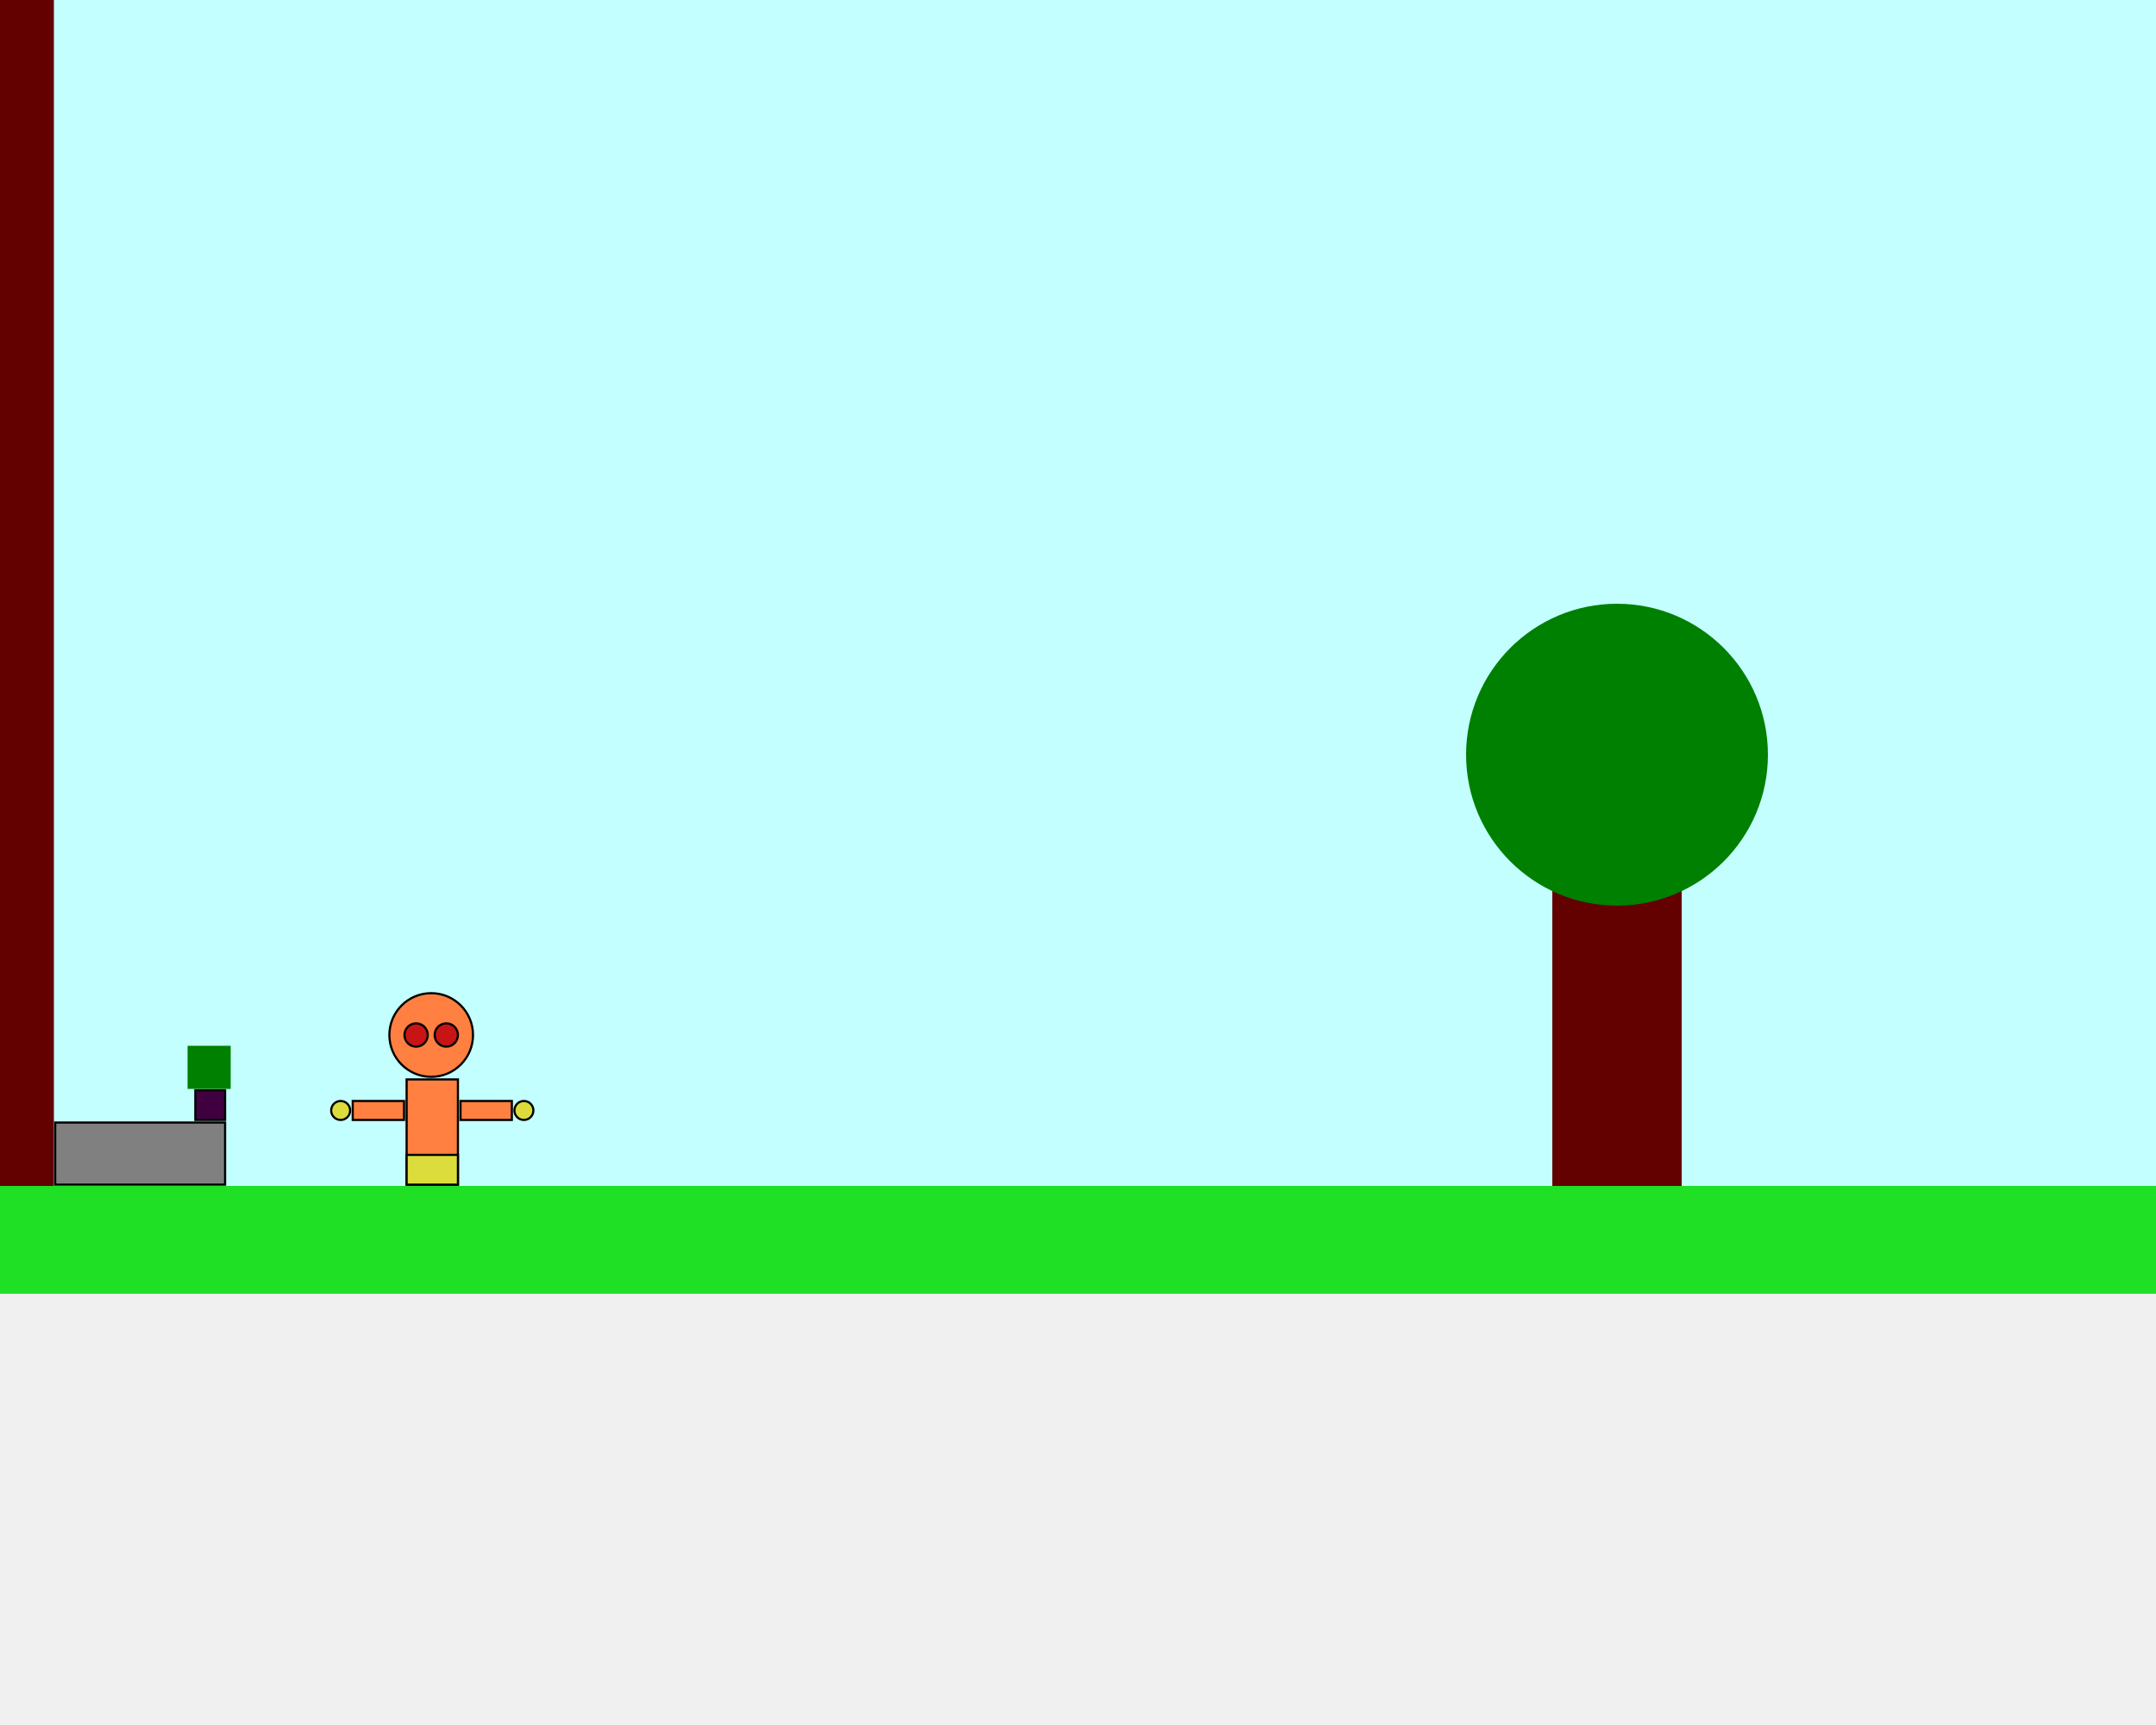
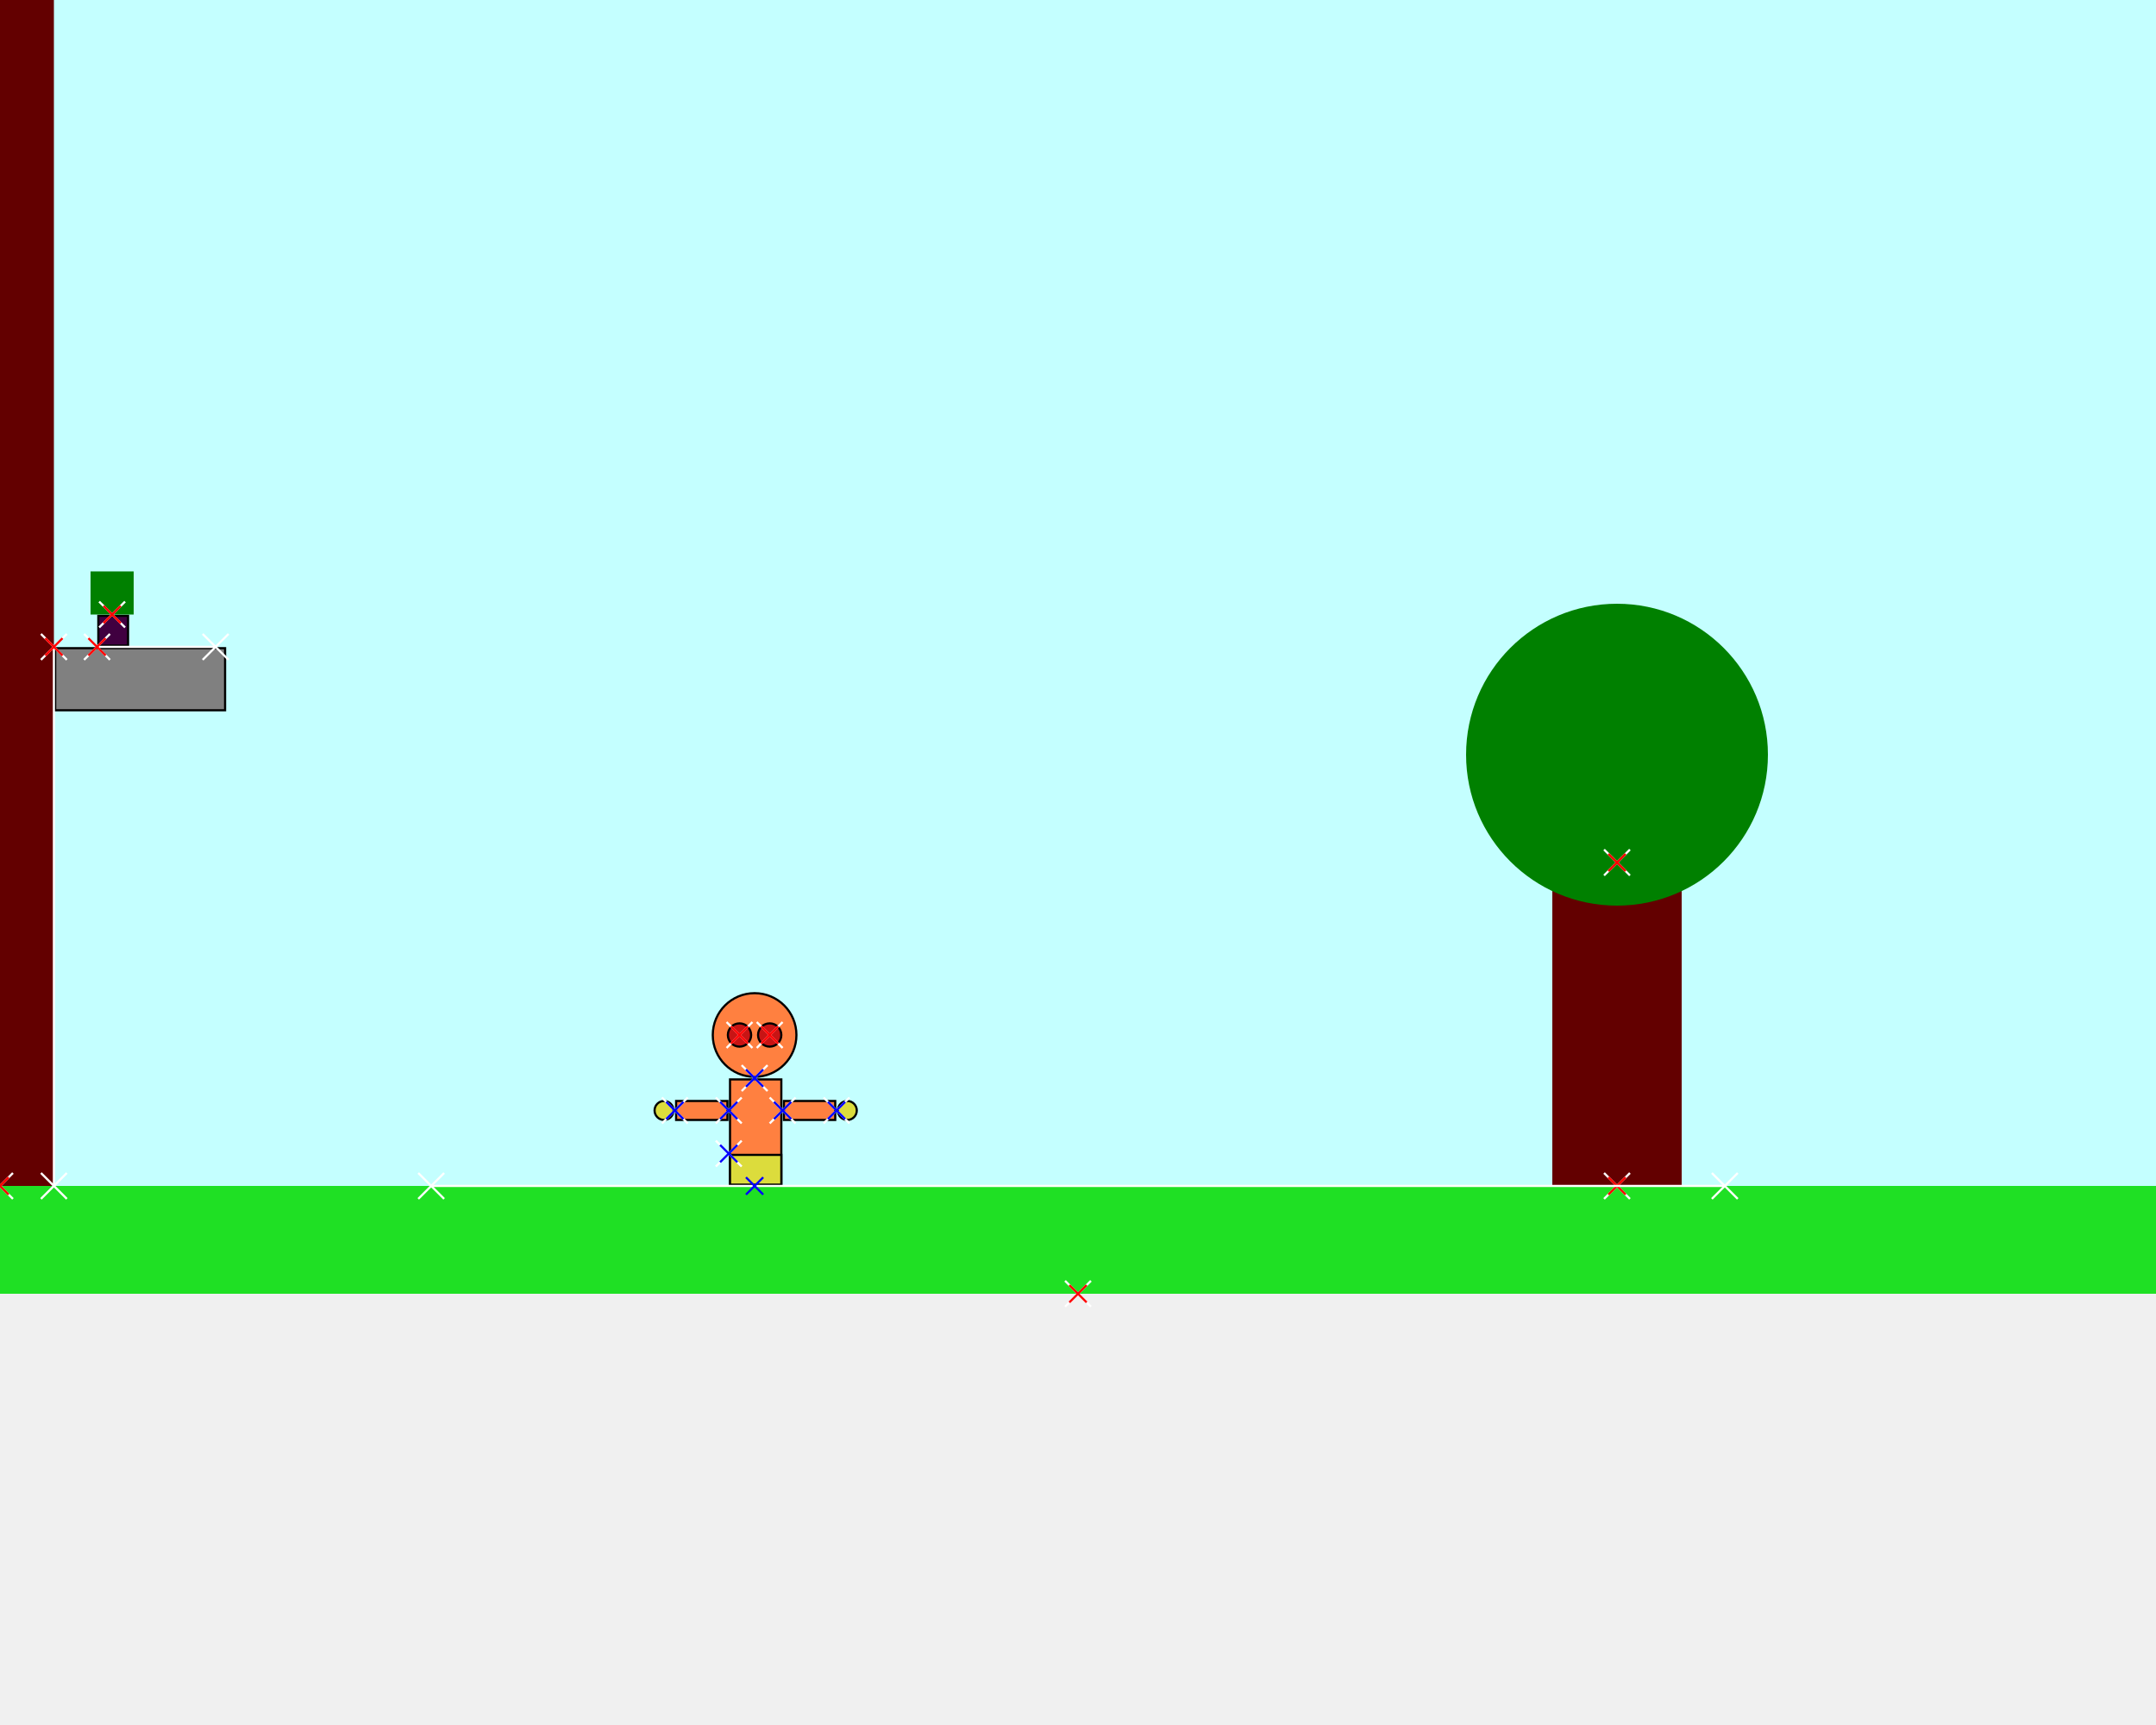
<svg xmlns="http://www.w3.org/2000/svg" version="1.1" width="1000" height="800">
  <polygon points=" 0,0 0,600 1000,600 1000,0" style="fill:rgb(196,255,255)" />
  <polygon points=" 0,550 0,600 1000,600 1000,550" style="fill:rgb(31,224,36)" />
  <polygon points=" 0,0 0,550 25,550 25,0" style="fill:rgb(99,0,0)" />
-   <polygon points=" 25.6,520.6 25.6,549.4 104.4,549.4 104.4,520.6" style="fill:rgb(128,128,128);stroke:rgb(0,0,0);stroke-width:1" />
-   <polygon points=" 90.6,505.6 90.6,519.4 104.4,519.4 104.4,505.6" style="fill:rgb(64,0,64);stroke:rgb(0,0,0);stroke-width:1" />
-   <polygon points=" 87,485 87,505 107,505 107,485" style="fill:rgb(0,128,0)" />
+   <polygon points=" 25.6,300.6 25.6,329.4 104.4,329.4 104.4,300.6" style="fill:rgb(128,128,128);stroke:rgb(0,0,0);stroke-width:1" />
+   <polygon points=" 45.6,285.6 45.6,299.4 59.4,299.4 59.4,285.6" style="fill:rgb(64,0,64);stroke:rgb(0,0,0);stroke-width:1" />
+   <polygon points=" 42,265 42,285 62,285 62,265" style="fill:rgb(0,128,0)" />
  <polygon points=" 720,400 720,550 780,550 780,400" style="fill:rgb(99,0,0)" />
  <circle cx="750" cy="350" r="70" fill="rgb(0,128,0)" />
-   <polygon points=" 188.6,500.6 188.6,549.4 212.4,549.4 212.4,500.6" style="fill:rgb(255,128,64);stroke:rgb(0,0,0);stroke-width:1" />
-   <circle cx="200" cy="480" r="19.4" fill="rgb(255,128,64)" />
-   <circle cx="200" cy="480" r="19.4" fill="none" stroke="rgb(0,0,0)" stroke-width="1" />
-   <circle cx="193" cy="480" r="5.4" fill="rgb(200,20,20)" />
-   <circle cx="193" cy="480" r="5.4" fill="none" stroke="rgb(0,0,0)" stroke-width="1" />
-   <circle cx="207" cy="480" r="5.4" fill="rgb(200,20,20)" />
-   <circle cx="207" cy="480" r="5.4" fill="none" stroke="rgb(0,0,0)" stroke-width="1" />
-   <polygon points=" 213.6,510.6 213.6,519.4 237.4,519.4 237.4,510.6" style="fill:rgb(255,128,64);stroke:rgb(0,0,0);stroke-width:1" />
-   <circle cx="243" cy="515" r="4.4" fill="rgb(220,220,60)" />
-   <circle cx="243" cy="515" r="4.4" fill="none" stroke="rgb(0,0,0)" stroke-width="1" />
-   <polygon points=" 163.6,510.6 163.6,519.4 187.4,519.4 187.4,510.6" style="fill:rgb(255,128,64);stroke:rgb(0,0,0);stroke-width:1" />
-   <circle cx="158" cy="515" r="4.4" fill="rgb(220,220,60)" />
-   <circle cx="158" cy="515" r="4.4" fill="none" stroke="rgb(0,0,0)" stroke-width="1" />
-   <polygon points=" 188.6,535.6 188.6,549.4 212.4,549.4 212.4,535.6" style="fill:rgb(220,220,60);stroke:rgb(0,0,0);stroke-width:1" />
+   <polygon points=" 338.6,500.6 338.6,549.4 362.4,549.4 362.4,500.6" style="fill:rgb(255,128,64);stroke:rgb(0,0,0);stroke-width:1" />
+   <circle cx="350" cy="480" r="19.4" fill="rgb(255,128,64)" />
+   <circle cx="350" cy="480" r="19.4" fill="none" stroke="rgb(0,0,0)" stroke-width="1" />
+   <circle cx="343" cy="480" r="5.4" fill="rgb(200,20,20)" />
+   <circle cx="343" cy="480" r="5.4" fill="none" stroke="rgb(0,0,0)" stroke-width="1" />
+   <circle cx="357" cy="480" r="5.4" fill="rgb(200,20,20)" />
+   <circle cx="357" cy="480" r="5.4" fill="none" stroke="rgb(0,0,0)" stroke-width="1" />
+   <polygon points=" 363.6,510.6 363.6,519.4 387.4,519.4 387.4,510.6" style="fill:rgb(255,128,64);stroke:rgb(0,0,0);stroke-width:1" />
+   <circle cx="393" cy="515" r="4.4" fill="rgb(220,220,60)" />
+   <circle cx="393" cy="515" r="4.4" fill="none" stroke="rgb(0,0,0)" stroke-width="1" />
+   <polygon points=" 313.6,510.6 313.6,519.4 337.4,519.4 337.4,510.6" style="fill:rgb(255,128,64);stroke:rgb(0,0,0);stroke-width:1" />
+   <circle cx="308" cy="515" r="4.4" fill="rgb(220,220,60)" />
+   <circle cx="308" cy="515" r="4.4" fill="none" stroke="rgb(0,0,0)" stroke-width="1" />
+   <polygon points=" 338.6,535.6 338.6,549.4 362.4,549.4 362.4,535.6" style="fill:rgb(220,220,60);stroke:rgb(0,0,0);stroke-width:1" />
+   <line x1="494" y1="594" x2="506" y2="606" stroke="white" />
+   <line x1="494" y1="606" x2="506" y2="594" stroke="white" />
+   <line x1="496" y1="596" x2="504" y2="604" stroke="red" />
+   <line x1="496" y1="604" x2="504" y2="596" stroke="red" />
+   <line x1="-6" y1="544" x2="6" y2="556" stroke="white" />
+   <line x1="-6" y1="556" x2="6" y2="544" stroke="white" />
+   <line x1="-4" y1="546" x2="4" y2="554" stroke="red" />
+   <line x1="-4" y1="554" x2="4" y2="546" stroke="red" />
+   <line x1="19" y1="544" x2="31" y2="556" stroke="white" />
+   <line x1="19" y1="556" x2="31" y2="544" stroke="white" />
+   <line x1="25" y1="300" x2="25" y2="550" stroke="white" />
+   <line x1="19" y1="294" x2="31" y2="306" stroke="white" />
+   <line x1="19" y1="306" x2="31" y2="294" stroke="white" />
+   <line x1="21" y1="296" x2="29" y2="304" stroke="red" />
+   <line x1="21" y1="304" x2="29" y2="296" stroke="red" />
+   <line x1="94" y1="294" x2="106" y2="306" stroke="white" />
+   <line x1="94" y1="306" x2="106" y2="294" stroke="white" />
+   <line x1="45" y1="300" x2="100" y2="300" stroke="white" />
+   <line x1="39" y1="294" x2="51" y2="306" stroke="white" />
+   <line x1="39" y1="306" x2="51" y2="294" stroke="white" />
+   <line x1="41" y1="296" x2="49" y2="304" stroke="red" />
+   <line x1="41" y1="304" x2="49" y2="296" stroke="red" />
+   <line x1="46" y1="279" x2="58" y2="291" stroke="white" />
+   <line x1="46" y1="291" x2="58" y2="279" stroke="white" />
+   <line x1="48" y1="281" x2="56" y2="289" stroke="red" />
+   <line x1="48" y1="289" x2="56" y2="281" stroke="red" />
+   <line x1="744" y1="544" x2="756" y2="556" stroke="white" />
+   <line x1="744" y1="556" x2="756" y2="544" stroke="white" />
+   <line x1="746" y1="546" x2="754" y2="554" stroke="red" />
+   <line x1="746" y1="554" x2="754" y2="546" stroke="red" />
+   <line x1="744" y1="394" x2="756" y2="406" stroke="white" />
+   <line x1="744" y1="406" x2="756" y2="394" stroke="white" />
+   <line x1="746" y1="396" x2="754" y2="404" stroke="red" />
+   <line x1="746" y1="404" x2="754" y2="396" stroke="red" />
+   <line x1="794" y1="544" x2="806" y2="556" stroke="white" />
+   <line x1="794" y1="556" x2="806" y2="544" stroke="white" />
+   <line x1="200" y1="550" x2="800" y2="550" stroke="white" />
+   <line x1="194" y1="544" x2="206" y2="556" stroke="white" />
+   <line x1="194" y1="556" x2="206" y2="544" stroke="white" />
+   <line x1="346" y1="546" x2="354" y2="554" stroke="blue" />
+   <line x1="346" y1="554" x2="354" y2="546" stroke="blue" />
+   <line x1="344" y1="494" x2="356" y2="506" stroke="white" />
+   <line x1="344" y1="506" x2="356" y2="494" stroke="white" />
+   <line x1="346" y1="496" x2="354" y2="504" stroke="blue" />
+   <line x1="346" y1="504" x2="354" y2="496" stroke="blue" />
+   <line x1="337" y1="474" x2="349" y2="486" stroke="white" />
+   <line x1="337" y1="486" x2="349" y2="474" stroke="white" />
+   <line x1="339" y1="476" x2="347" y2="484" stroke="red" />
+   <line x1="339" y1="484" x2="347" y2="476" stroke="red" />
+   <line x1="351" y1="474" x2="363" y2="486" stroke="white" />
+   <line x1="351" y1="486" x2="363" y2="474" stroke="white" />
+   <line x1="353" y1="476" x2="361" y2="484" stroke="red" />
+   <line x1="353" y1="484" x2="361" y2="476" stroke="red" />
+   <line x1="357" y1="509" x2="369" y2="521" stroke="white" />
+   <line x1="357" y1="521" x2="369" y2="509" stroke="white" />
+   <line x1="359" y1="511" x2="367" y2="519" stroke="blue" />
+   <line x1="359" y1="519" x2="367" y2="511" stroke="blue" />
+   <line x1="382" y1="509" x2="394" y2="521" stroke="white" />
+   <line x1="382" y1="521" x2="394" y2="509" stroke="white" />
+   <line x1="384" y1="511" x2="392" y2="519" stroke="blue" />
+   <line x1="384" y1="519" x2="392" y2="511" stroke="blue" />
+   <line x1="332" y1="509" x2="344" y2="521" stroke="white" />
+   <line x1="332" y1="521" x2="344" y2="509" stroke="white" />
+   <line x1="334" y1="511" x2="342" y2="519" stroke="blue" />
+   <line x1="334" y1="519" x2="342" y2="511" stroke="blue" />
+   <line x1="307" y1="509" x2="319" y2="521" stroke="white" />
+   <line x1="307" y1="521" x2="319" y2="509" stroke="white" />
+   <line x1="309" y1="511" x2="317" y2="519" stroke="blue" />
+   <line x1="309" y1="519" x2="317" y2="511" stroke="blue" />
+   <line x1="332" y1="529" x2="344" y2="541" stroke="white" />
+   <line x1="332" y1="541" x2="344" y2="529" stroke="white" />
+   <line x1="334" y1="531" x2="342" y2="539" stroke="blue" />
+   <line x1="334" y1="539" x2="342" y2="531" stroke="blue" />
</svg>
